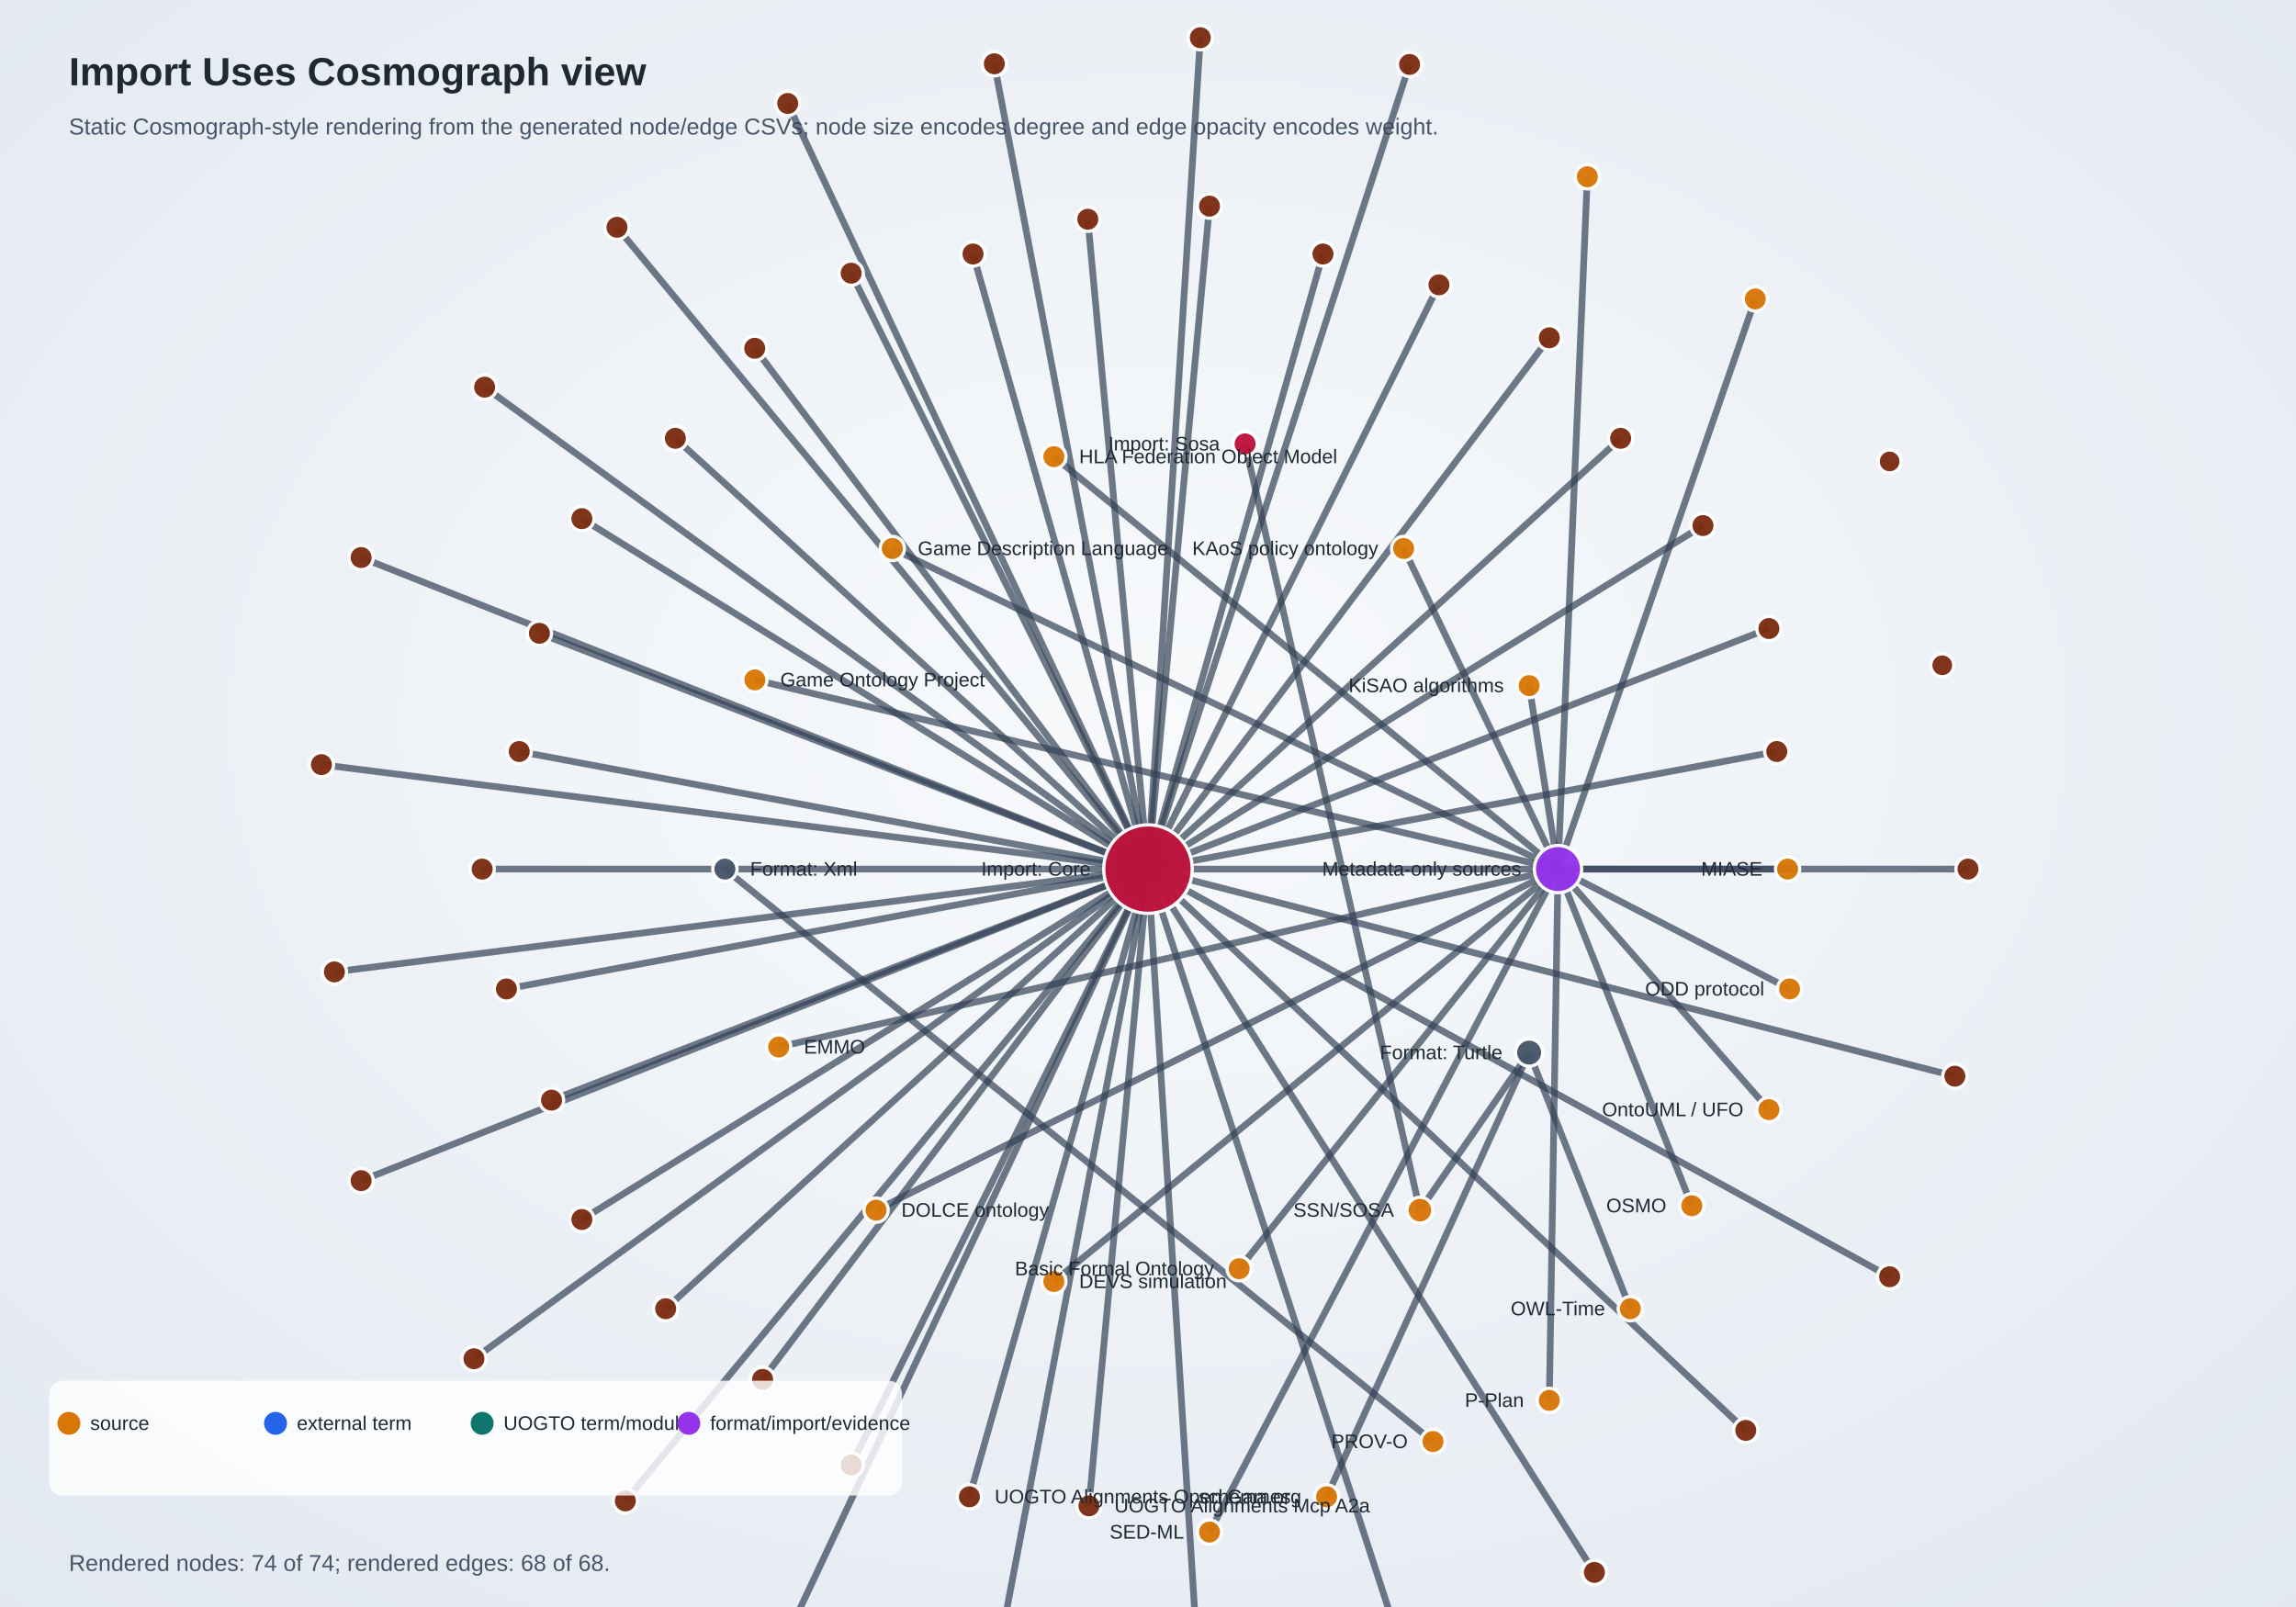
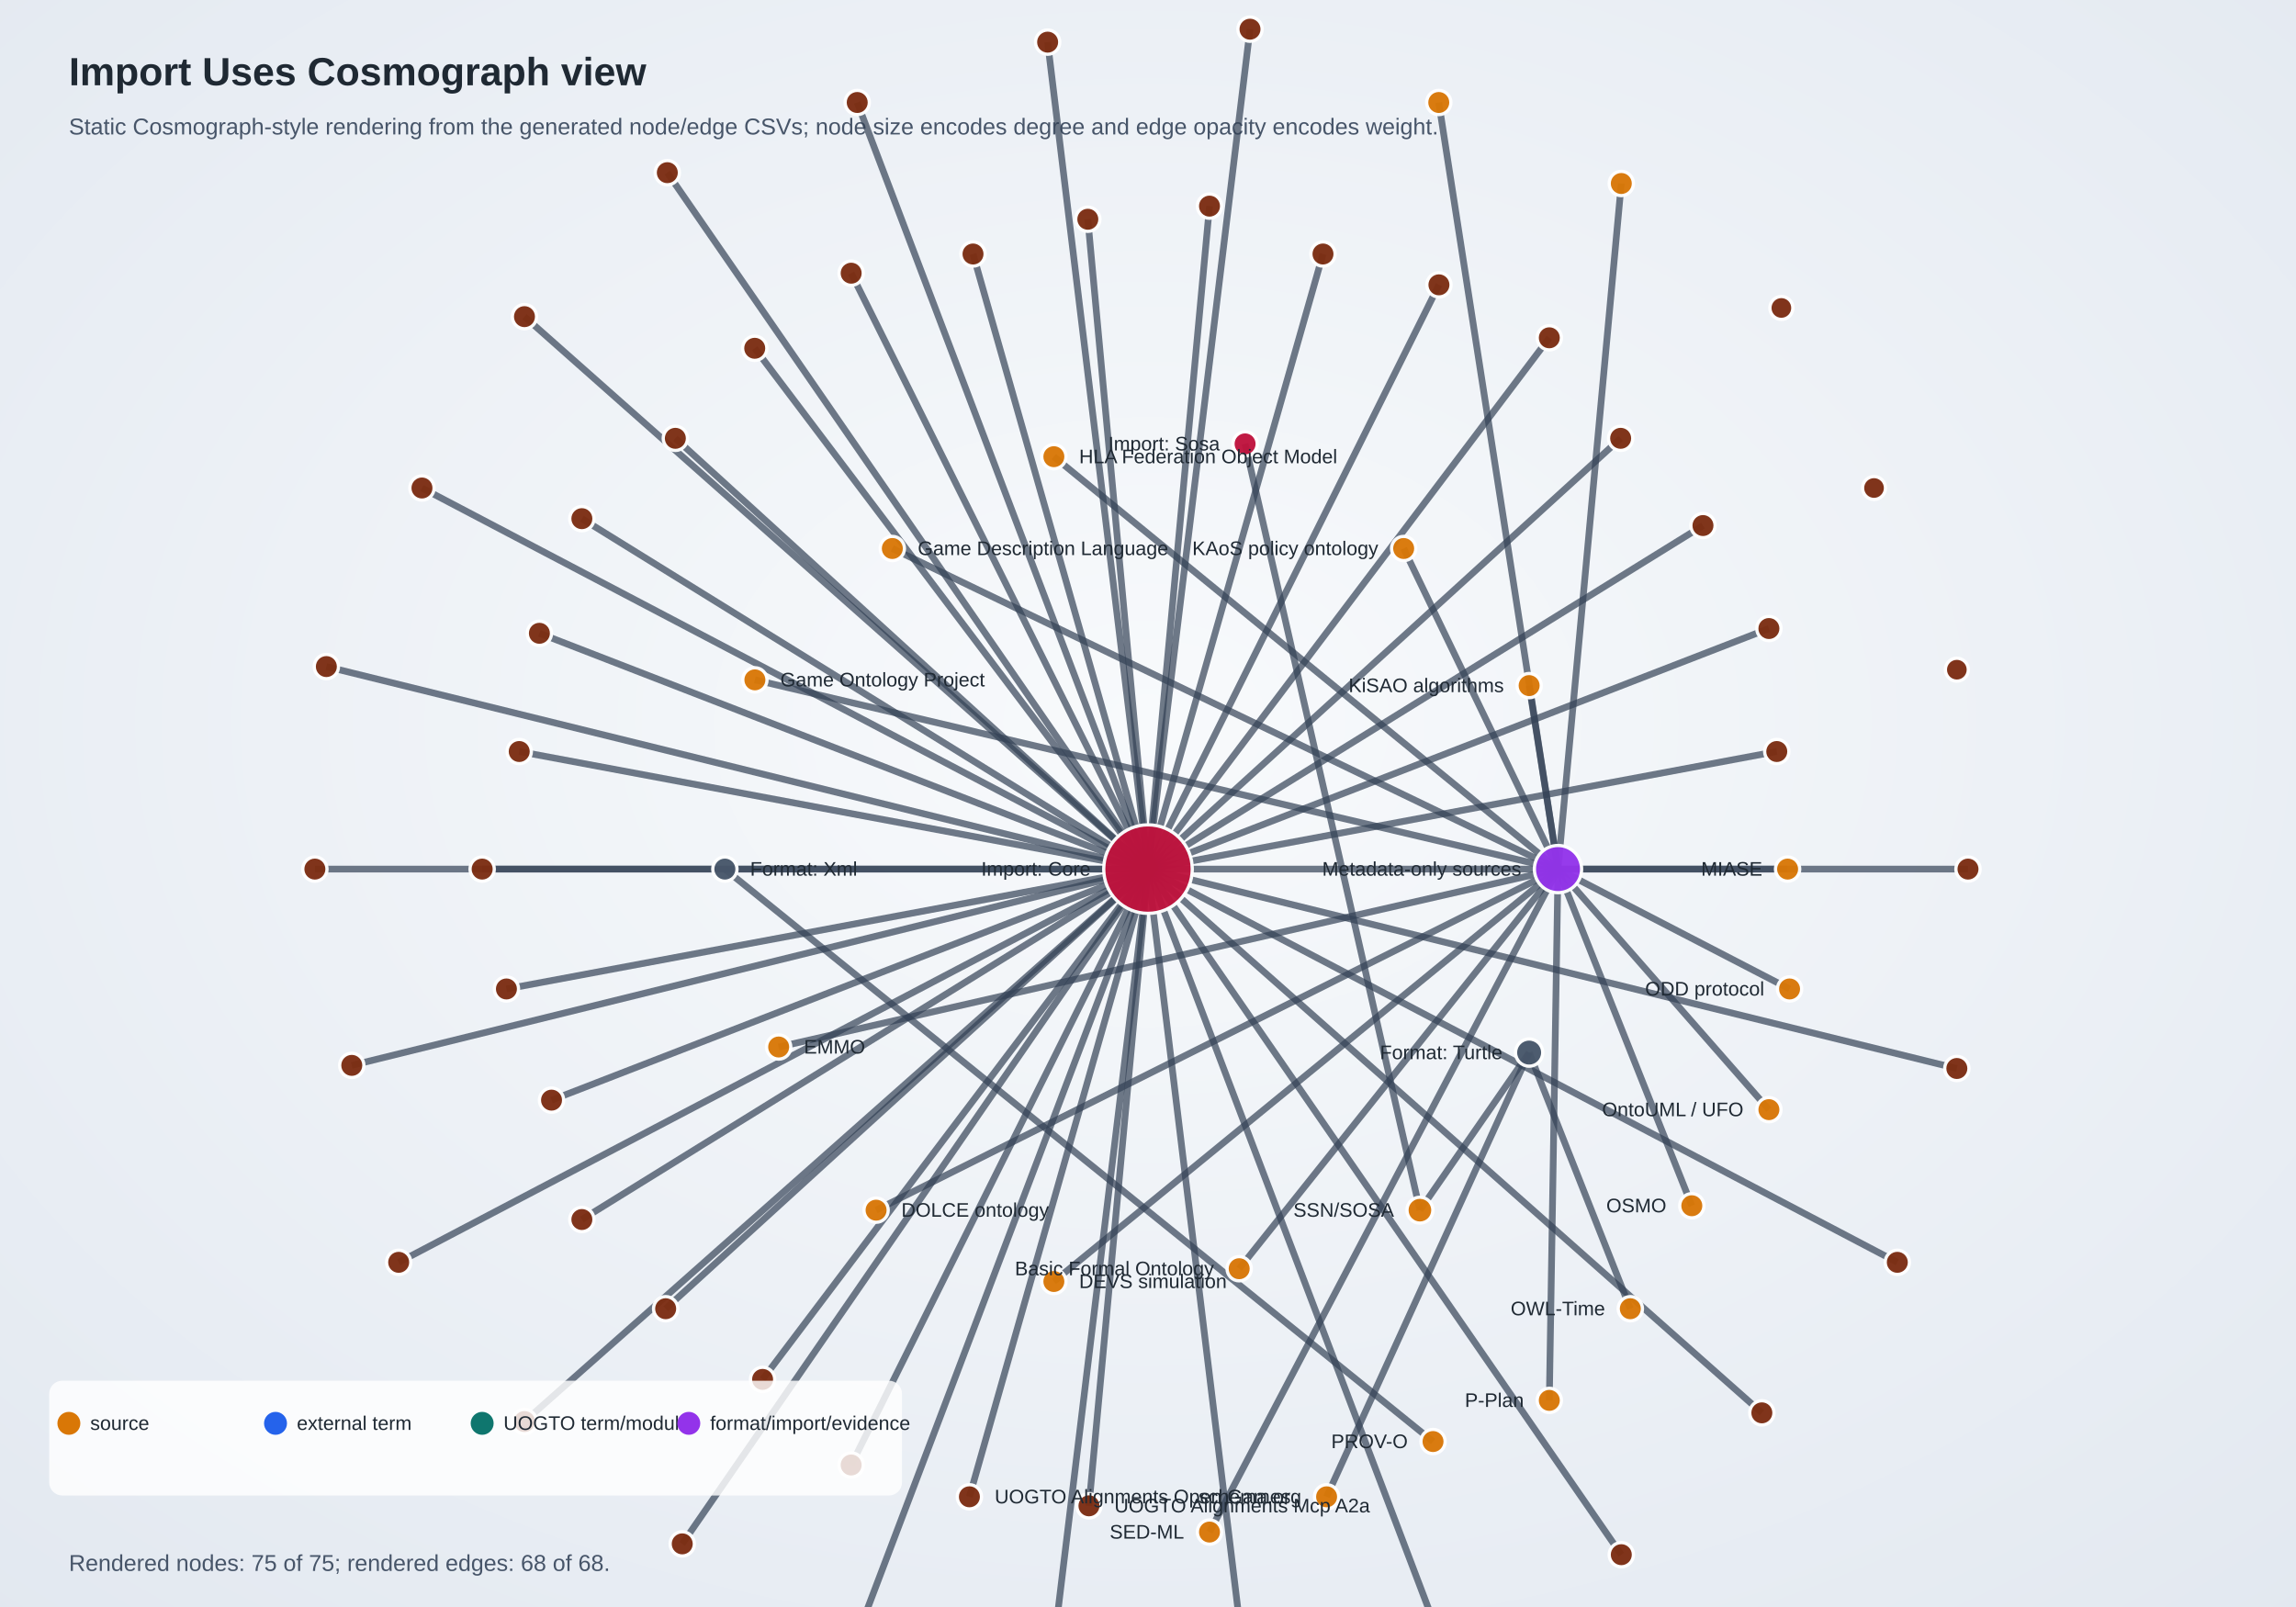
<svg xmlns="http://www.w3.org/2000/svg" width="1400" height="980" viewBox="0 0 1400 980" role="img" aria-labelledby="title desc">
  <style>text{font-family:Arial,Helvetica,sans-serif;fill:#1f2933}.tiny{font-size:12px}.small{font-size:14px}.label{font-size:15px}.title{font-size:24px;font-weight:700}.caption{font-size:14px;fill:#475569}.axis{stroke:#CBD5E1}.callout{font-size:14px;font-weight:700}</style>
  <rect width="100%" height="100%" fill="#ffffff" />
  <defs>
    <radialGradient id="bg" cx="50%" cy="45%" r="75%">
      <stop offset="0%" stop-color="#F8FAFC" />
      <stop offset="100%" stop-color="#E2E8F0" />
    </radialGradient>
  </defs>
  <rect width="100%" height="100%" fill="url(#bg)" />
  <text class="title" x="42" y="52">Import Uses Cosmograph view</text>
  <text class="caption" x="42" y="82">Static Cosmograph-style rendering from the generated node/edge CSVs; node size encodes degree and edge opacity encodes weight.</text>
  <line x1="755.6" y1="773.7" x2="950.0" y2="530.0" stroke="#334155" stroke-width="4.10" opacity="0.70" />
  <line x1="642.6" y1="781.5" x2="950.0" y2="530.0" stroke="#334155" stroke-width="4.10" opacity="0.70" />
  <line x1="534.2" y1="738.0" x2="950.0" y2="530.0" stroke="#334155" stroke-width="4.10" opacity="0.70" />
  <line x1="474.8" y1="638.5" x2="950.0" y2="530.0" stroke="#334155" stroke-width="4.10" opacity="0.70" />
  <line x1="460.3" y1="414.6" x2="950.0" y2="530.0" stroke="#334155" stroke-width="4.10" opacity="0.70" />
  <line x1="544.1" y1="334.5" x2="950.0" y2="530.0" stroke="#334155" stroke-width="4.10" opacity="0.70" />
  <line x1="642.6" y1="278.5" x2="950.0" y2="530.0" stroke="#334155" stroke-width="4.10" opacity="0.70" />
  <line x1="855.9" y1="334.5" x2="950.0" y2="530.0" stroke="#334155" stroke-width="4.10" opacity="0.70" />
  <line x1="932.4" y1="418.1" x2="950.0" y2="530.0" stroke="#334155" stroke-width="4.10" opacity="0.70" />
  <line x1="1090.0" y1="530.0" x2="950.0" y2="530.0" stroke="#334155" stroke-width="4.10" opacity="0.70" />
  <line x1="1091.2" y1="603.1" x2="950.0" y2="530.0" stroke="#334155" stroke-width="4.10" opacity="0.70" />
  <line x1="1078.6" y1="676.7" x2="950.0" y2="530.0" stroke="#334155" stroke-width="4.10" opacity="0.70" />
  <line x1="1031.6" y1="735.3" x2="950.0" y2="530.0" stroke="#334155" stroke-width="4.10" opacity="0.70" />
  <line x1="994.1" y1="798.1" x2="932.4" y2="641.9" stroke="#334155" stroke-width="4.10" opacity="0.70" />
  <line x1="944.7" y1="854.0" x2="950.0" y2="530.0" stroke="#334155" stroke-width="4.10" opacity="0.70" />
  <line x1="873.8" y1="879.1" x2="442.0" y2="530.0" stroke="#334155" stroke-width="4.10" opacity="0.70" />
  <line x1="808.9" y1="912.8" x2="932.4" y2="641.9" stroke="#334155" stroke-width="4.10" opacity="0.70" />
  <line x1="737.5" y1="934.3" x2="950.0" y2="530.0" stroke="#334155" stroke-width="4.10" opacity="0.70" />
  <line x1="865.8" y1="738.0" x2="932.4" y2="641.9" stroke="#334155" stroke-width="4.10" opacity="0.70" />
  <line x1="865.8" y1="738.0" x2="759.2" y2="270.7" stroke="#334155" stroke-width="4.10" opacity="0.70" />
  <line x1="664.0" y1="918.3" x2="700.0" y2="530.0" stroke="#334155" stroke-width="4.10" opacity="0.70" />
  <line x1="591.1" y1="912.8" x2="700.0" y2="530.0" stroke="#334155" stroke-width="4.10" opacity="0.70" />
  <line x1="519.0" y1="893.4" x2="700.0" y2="530.0" stroke="#334155" stroke-width="4.10" opacity="0.70" />
  <line x1="465.0" y1="841.2" x2="700.0" y2="530.0" stroke="#334155" stroke-width="4.10" opacity="0.70" />
  <line x1="405.9" y1="798.1" x2="700.0" y2="530.0" stroke="#334155" stroke-width="4.10" opacity="0.70" />
  <line x1="354.8" y1="743.7" x2="700.0" y2="530.0" stroke="#334155" stroke-width="4.10" opacity="0.70" />
  <line x1="336.3" y1="670.9" x2="700.0" y2="530.0" stroke="#334155" stroke-width="4.10" opacity="0.70" />
  <line x1="308.8" y1="603.1" x2="700.0" y2="530.0" stroke="#334155" stroke-width="4.10" opacity="0.70" />
  <line x1="294.0" y1="530.0" x2="700.0" y2="530.0" stroke="#334155" stroke-width="4.10" opacity="0.70" />
  <line x1="316.6" y1="458.3" x2="700.0" y2="530.0" stroke="#334155" stroke-width="4.10" opacity="0.70" />
  <line x1="328.9" y1="386.2" x2="700.0" y2="530.0" stroke="#334155" stroke-width="4.10" opacity="0.70" />
  <line x1="354.8" y1="316.3" x2="700.0" y2="530.0" stroke="#334155" stroke-width="4.10" opacity="0.70" />
  <line x1="411.8" y1="267.3" x2="700.0" y2="530.0" stroke="#334155" stroke-width="4.10" opacity="0.70" />
  <line x1="460.2" y1="212.4" x2="700.0" y2="530.0" stroke="#334155" stroke-width="4.10" opacity="0.70" />
  <line x1="519.0" y1="166.6" x2="700.0" y2="530.0" stroke="#334155" stroke-width="4.10" opacity="0.70" />
  <line x1="593.3" y1="154.9" x2="700.0" y2="530.0" stroke="#334155" stroke-width="4.10" opacity="0.70" />
  <line x1="663.3" y1="133.7" x2="700.0" y2="530.0" stroke="#334155" stroke-width="4.10" opacity="0.70" />
  <line x1="737.5" y1="125.7" x2="700.0" y2="530.0" stroke="#334155" stroke-width="4.10" opacity="0.70" />
  <line x1="806.7" y1="154.9" x2="700.0" y2="530.0" stroke="#334155" stroke-width="4.10" opacity="0.70" />
  <line x1="877.4" y1="173.7" x2="700.0" y2="530.0" stroke="#334155" stroke-width="4.10" opacity="0.70" />
  <line x1="944.7" y1="206.0" x2="700.0" y2="530.0" stroke="#334155" stroke-width="4.10" opacity="0.70" />
  <line x1="988.2" y1="267.3" x2="700.0" y2="530.0" stroke="#334155" stroke-width="4.10" opacity="0.70" />
  <line x1="1038.4" y1="320.5" x2="700.0" y2="530.0" stroke="#334155" stroke-width="4.10" opacity="0.70" />
  <line x1="1078.6" y1="383.3" x2="700.0" y2="530.0" stroke="#334155" stroke-width="4.10" opacity="0.70" />
  <line x1="1083.4" y1="458.3" x2="700.0" y2="530.0" stroke="#334155" stroke-width="4.10" opacity="0.70" />
  <line x1="1200.0" y1="530.0" x2="700.0" y2="530.0" stroke="#334155" stroke-width="4.10" opacity="0.70" />
-   <line x1="1192.0" y1="656.3" x2="700.0" y2="530.0" stroke="#334155" stroke-width="4.10" opacity="0.70" />
-   <line x1="1152.2" y1="778.6" x2="700.0" y2="530.0" stroke="#334155" stroke-width="4.10" opacity="0.70" />
-   <line x1="1064.5" y1="872.3" x2="700.0" y2="530.0" stroke="#334155" stroke-width="4.10" opacity="0.70" />
-   <line x1="972.2" y1="958.9" x2="700.0" y2="530.0" stroke="#334155" stroke-width="4.10" opacity="0.70" />
-   <line x1="859.5" y1="1020.7" x2="700.0" y2="530.0" stroke="#334155" stroke-width="4.10" opacity="0.70" />
-   <line x1="731.4" y1="1029.0" x2="700.0" y2="530.0" stroke="#334155" stroke-width="4.10" opacity="0.70" />
-   <line x1="604.8" y1="1029.0" x2="700.0" y2="530.0" stroke="#334155" stroke-width="4.10" opacity="0.70" />
-   <line x1="480.3" y1="996.9" x2="700.0" y2="530.0" stroke="#334155" stroke-width="4.10" opacity="0.70" />
-   <line x1="381.3" y1="915.3" x2="700.0" y2="530.0" stroke="#334155" stroke-width="4.10" opacity="0.70" />
-   <line x1="289.0" y1="828.6" x2="700.0" y2="530.0" stroke="#334155" stroke-width="4.10" opacity="0.70" />
-   <line x1="220.2" y1="720.0" x2="700.0" y2="530.0" stroke="#334155" stroke-width="4.10" opacity="0.70" />
-   <line x1="203.9" y1="592.7" x2="700.0" y2="530.0" stroke="#334155" stroke-width="4.10" opacity="0.70" />
-   <line x1="196.0" y1="466.3" x2="700.0" y2="530.0" stroke="#334155" stroke-width="4.10" opacity="0.70" />
-   <line x1="220.2" y1="340.0" x2="700.0" y2="530.0" stroke="#334155" stroke-width="4.10" opacity="0.70" />
-   <line x1="295.5" y1="236.1" x2="700.0" y2="530.0" stroke="#334155" stroke-width="4.10" opacity="0.70" />
-   <line x1="376.2" y1="138.6" x2="700.0" y2="530.0" stroke="#334155" stroke-width="4.10" opacity="0.70" />
-   <line x1="480.3" y1="63.1" x2="700.0" y2="530.0" stroke="#334155" stroke-width="4.10" opacity="0.70" />
-   <line x1="606.3" y1="38.9" x2="700.0" y2="530.0" stroke="#334155" stroke-width="4.10" opacity="0.70" />
-   <line x1="731.9" y1="23.0" x2="700.0" y2="530.0" stroke="#334155" stroke-width="4.10" opacity="0.70" />
-   <line x1="859.5" y1="39.3" x2="700.0" y2="530.0" stroke="#334155" stroke-width="4.10" opacity="0.70" />
-   <line x1="967.9" y1="107.8" x2="950.0" y2="530.0" stroke="#334155" stroke-width="4.10" opacity="0.70" />
-   <line x1="1070.3" y1="182.3" x2="950.0" y2="530.0" stroke="#334155" stroke-width="4.10" opacity="0.70" />
+   <line x1="1193.2" y1="651.6" x2="700.0" y2="530.0" stroke="#334155" stroke-width="4.10" opacity="0.70" />
+   <line x1="1156.9" y1="769.8" x2="700.0" y2="530.0" stroke="#334155" stroke-width="4.10" opacity="0.70" />
+   <line x1="1074.3" y1="861.6" x2="700.0" y2="530.0" stroke="#334155" stroke-width="4.10" opacity="0.70" />
+   <line x1="988.6" y1="948.1" x2="700.0" y2="530.0" stroke="#334155" stroke-width="4.10" opacity="0.70" />
+   <line x1="883.0" y1="1012.5" x2="700.0" y2="530.0" stroke="#334155" stroke-width="4.10" opacity="0.70" />
+   <line x1="760.3" y1="1026.4" x2="700.0" y2="530.0" stroke="#334155" stroke-width="4.10" opacity="0.70" />
+   <line x1="638.8" y1="1034.3" x2="700.0" y2="530.0" stroke="#334155" stroke-width="4.10" opacity="0.70" />
+   <line x1="517.0" y1="1012.5" x2="700.0" y2="530.0" stroke="#334155" stroke-width="4.10" opacity="0.70" />
+   <line x1="416.0" y1="941.5" x2="700.0" y2="530.0" stroke="#334155" stroke-width="4.10" opacity="0.70" />
+   <line x1="319.8" y1="866.9" x2="700.0" y2="530.0" stroke="#334155" stroke-width="4.10" opacity="0.70" />
+   <line x1="243.1" y1="769.8" x2="700.0" y2="530.0" stroke="#334155" stroke-width="4.10" opacity="0.70" />
+   <line x1="214.5" y1="649.7" x2="700.0" y2="530.0" stroke="#334155" stroke-width="4.10" opacity="0.70" />
+   <line x1="192.0" y1="530.0" x2="700.0" y2="530.0" stroke="#334155" stroke-width="4.10" opacity="0.70" />
+   <line x1="199.0" y1="406.5" x2="700.0" y2="530.0" stroke="#334155" stroke-width="4.10" opacity="0.70" />
+   <line x1="257.3" y1="297.6" x2="700.0" y2="530.0" stroke="#334155" stroke-width="4.10" opacity="0.70" />
+   <line x1="319.8" y1="193.1" x2="700.0" y2="530.0" stroke="#334155" stroke-width="4.10" opacity="0.70" />
+   <line x1="406.9" y1="105.3" x2="700.0" y2="530.0" stroke="#334155" stroke-width="4.10" opacity="0.70" />
+   <line x1="522.7" y1="62.5" x2="700.0" y2="530.0" stroke="#334155" stroke-width="4.10" opacity="0.70" />
+   <line x1="638.8" y1="25.7" x2="700.0" y2="530.0" stroke="#334155" stroke-width="4.10" opacity="0.70" />
+   <line x1="762.2" y1="17.8" x2="700.0" y2="530.0" stroke="#334155" stroke-width="4.10" opacity="0.70" />
+   <line x1="877.3" y1="62.5" x2="950.0" y2="530.0" stroke="#334155" stroke-width="4.10" opacity="0.70" />
+   <line x1="988.6" y1="111.9" x2="950.0" y2="530.0" stroke="#334155" stroke-width="4.10" opacity="0.70" />
  <circle cx="700.0" cy="530.0" r="27.0" fill="#BE123C" stroke="#FFFFFF" stroke-width="2" opacity="0.96" />
  <circle cx="950.0" cy="530.0" r="14.4" fill="#9333EA" stroke="#FFFFFF" stroke-width="2" opacity="0.96" />
  <circle cx="932.4" cy="641.9" r="8.3" fill="#475569" stroke="#FFFFFF" stroke-width="2" opacity="0.96" />
  <circle cx="865.8" cy="738.0" r="7.9" fill="#D97706" stroke="#FFFFFF" stroke-width="2" opacity="0.96" />
  <circle cx="755.6" cy="773.7" r="7.4" fill="#D97706" stroke="#FFFFFF" stroke-width="2" opacity="0.96" />
  <circle cx="642.6" cy="781.5" r="7.4" fill="#D97706" stroke="#FFFFFF" stroke-width="2" opacity="0.96" />
  <circle cx="534.2" cy="738.0" r="7.4" fill="#D97706" stroke="#FFFFFF" stroke-width="2" opacity="0.96" />
  <circle cx="474.8" cy="638.5" r="7.4" fill="#D97706" stroke="#FFFFFF" stroke-width="2" opacity="0.96" />
  <circle cx="442.0" cy="530.0" r="7.4" fill="#475569" stroke="#FFFFFF" stroke-width="2" opacity="0.96" />
  <circle cx="460.3" cy="414.6" r="7.4" fill="#D97706" stroke="#FFFFFF" stroke-width="2" opacity="0.96" />
  <circle cx="544.1" cy="334.5" r="7.4" fill="#D97706" stroke="#FFFFFF" stroke-width="2" opacity="0.96" />
  <circle cx="642.6" cy="278.5" r="7.4" fill="#D97706" stroke="#FFFFFF" stroke-width="2" opacity="0.96" />
  <circle cx="759.2" cy="270.7" r="7.4" fill="#BE123C" stroke="#FFFFFF" stroke-width="2" opacity="0.96" />
  <circle cx="855.9" cy="334.5" r="7.4" fill="#D97706" stroke="#FFFFFF" stroke-width="2" opacity="0.96" />
  <circle cx="932.4" cy="418.1" r="7.4" fill="#D97706" stroke="#FFFFFF" stroke-width="2" opacity="0.96" />
  <circle cx="1090.0" cy="530.0" r="7.4" fill="#D97706" stroke="#FFFFFF" stroke-width="2" opacity="0.96" />
  <circle cx="1091.2" cy="603.1" r="7.4" fill="#D97706" stroke="#FFFFFF" stroke-width="2" opacity="0.96" />
  <circle cx="1078.6" cy="676.7" r="7.4" fill="#D97706" stroke="#FFFFFF" stroke-width="2" opacity="0.96" />
  <circle cx="1031.6" cy="735.3" r="7.4" fill="#D97706" stroke="#FFFFFF" stroke-width="2" opacity="0.96" />
  <circle cx="994.1" cy="798.1" r="7.4" fill="#D97706" stroke="#FFFFFF" stroke-width="2" opacity="0.96" />
  <circle cx="944.7" cy="854.0" r="7.4" fill="#D97706" stroke="#FFFFFF" stroke-width="2" opacity="0.96" />
  <circle cx="873.8" cy="879.1" r="7.4" fill="#D97706" stroke="#FFFFFF" stroke-width="2" opacity="0.96" />
  <circle cx="808.9" cy="912.8" r="7.4" fill="#D97706" stroke="#FFFFFF" stroke-width="2" opacity="0.96" />
  <circle cx="737.5" cy="934.3" r="7.4" fill="#D97706" stroke="#FFFFFF" stroke-width="2" opacity="0.96" />
  <circle cx="664.0" cy="918.3" r="7.4" fill="#7C2D12" stroke="#FFFFFF" stroke-width="2" opacity="0.96" />
  <circle cx="591.1" cy="912.8" r="7.4" fill="#7C2D12" stroke="#FFFFFF" stroke-width="2" opacity="0.96" />
  <circle cx="519.0" cy="893.4" r="7.4" fill="#7C2D12" stroke="#FFFFFF" stroke-width="2" opacity="0.96" />
  <circle cx="465.0" cy="841.2" r="7.4" fill="#7C2D12" stroke="#FFFFFF" stroke-width="2" opacity="0.96" />
  <circle cx="405.9" cy="798.1" r="7.4" fill="#7C2D12" stroke="#FFFFFF" stroke-width="2" opacity="0.96" />
  <circle cx="354.8" cy="743.7" r="7.4" fill="#7C2D12" stroke="#FFFFFF" stroke-width="2" opacity="0.96" />
  <circle cx="336.3" cy="670.9" r="7.4" fill="#7C2D12" stroke="#FFFFFF" stroke-width="2" opacity="0.96" />
  <circle cx="308.8" cy="603.1" r="7.4" fill="#7C2D12" stroke="#FFFFFF" stroke-width="2" opacity="0.96" />
  <circle cx="294.0" cy="530.0" r="7.4" fill="#7C2D12" stroke="#FFFFFF" stroke-width="2" opacity="0.96" />
  <circle cx="316.6" cy="458.3" r="7.4" fill="#7C2D12" stroke="#FFFFFF" stroke-width="2" opacity="0.96" />
  <circle cx="328.9" cy="386.2" r="7.4" fill="#7C2D12" stroke="#FFFFFF" stroke-width="2" opacity="0.96" />
  <circle cx="354.8" cy="316.3" r="7.4" fill="#7C2D12" stroke="#FFFFFF" stroke-width="2" opacity="0.96" />
  <circle cx="411.8" cy="267.3" r="7.4" fill="#7C2D12" stroke="#FFFFFF" stroke-width="2" opacity="0.96" />
  <circle cx="460.2" cy="212.4" r="7.4" fill="#7C2D12" stroke="#FFFFFF" stroke-width="2" opacity="0.96" />
  <circle cx="519.0" cy="166.6" r="7.4" fill="#7C2D12" stroke="#FFFFFF" stroke-width="2" opacity="0.96" />
  <circle cx="593.3" cy="154.9" r="7.4" fill="#7C2D12" stroke="#FFFFFF" stroke-width="2" opacity="0.96" />
  <circle cx="663.3" cy="133.7" r="7.4" fill="#7C2D12" stroke="#FFFFFF" stroke-width="2" opacity="0.96" />
  <circle cx="737.5" cy="125.7" r="7.4" fill="#7C2D12" stroke="#FFFFFF" stroke-width="2" opacity="0.96" />
  <circle cx="806.7" cy="154.9" r="7.4" fill="#7C2D12" stroke="#FFFFFF" stroke-width="2" opacity="0.96" />
  <circle cx="877.4" cy="173.7" r="7.4" fill="#7C2D12" stroke="#FFFFFF" stroke-width="2" opacity="0.96" />
  <circle cx="944.7" cy="206.0" r="7.4" fill="#7C2D12" stroke="#FFFFFF" stroke-width="2" opacity="0.96" />
  <circle cx="988.2" cy="267.3" r="7.4" fill="#7C2D12" stroke="#FFFFFF" stroke-width="2" opacity="0.96" />
  <circle cx="1038.4" cy="320.5" r="7.4" fill="#7C2D12" stroke="#FFFFFF" stroke-width="2" opacity="0.96" />
  <circle cx="1078.6" cy="383.3" r="7.4" fill="#7C2D12" stroke="#FFFFFF" stroke-width="2" opacity="0.96" />
  <circle cx="1083.4" cy="458.3" r="7.4" fill="#7C2D12" stroke="#FFFFFF" stroke-width="2" opacity="0.96" />
  <circle cx="1200.0" cy="530.0" r="7.4" fill="#7C2D12" stroke="#FFFFFF" stroke-width="2" opacity="0.96" />
-   <circle cx="1192.0" cy="656.3" r="7.4" fill="#7C2D12" stroke="#FFFFFF" stroke-width="2" opacity="0.96" />
-   <circle cx="1152.2" cy="778.6" r="7.4" fill="#7C2D12" stroke="#FFFFFF" stroke-width="2" opacity="0.96" />
-   <circle cx="1064.5" cy="872.3" r="7.4" fill="#7C2D12" stroke="#FFFFFF" stroke-width="2" opacity="0.96" />
-   <circle cx="972.2" cy="958.9" r="7.4" fill="#7C2D12" stroke="#FFFFFF" stroke-width="2" opacity="0.96" />
-   <circle cx="859.5" cy="1020.7" r="7.4" fill="#7C2D12" stroke="#FFFFFF" stroke-width="2" opacity="0.96" />
-   <circle cx="731.4" cy="1029.0" r="7.4" fill="#7C2D12" stroke="#FFFFFF" stroke-width="2" opacity="0.96" />
-   <circle cx="604.8" cy="1029.0" r="7.4" fill="#7C2D12" stroke="#FFFFFF" stroke-width="2" opacity="0.96" />
-   <circle cx="480.3" cy="996.9" r="7.4" fill="#7C2D12" stroke="#FFFFFF" stroke-width="2" opacity="0.96" />
-   <circle cx="381.3" cy="915.3" r="7.4" fill="#7C2D12" stroke="#FFFFFF" stroke-width="2" opacity="0.96" />
-   <circle cx="289.0" cy="828.6" r="7.4" fill="#7C2D12" stroke="#FFFFFF" stroke-width="2" opacity="0.96" />
-   <circle cx="220.2" cy="720.0" r="7.4" fill="#7C2D12" stroke="#FFFFFF" stroke-width="2" opacity="0.96" />
-   <circle cx="203.9" cy="592.7" r="7.4" fill="#7C2D12" stroke="#FFFFFF" stroke-width="2" opacity="0.96" />
-   <circle cx="196.0" cy="466.3" r="7.4" fill="#7C2D12" stroke="#FFFFFF" stroke-width="2" opacity="0.96" />
-   <circle cx="220.2" cy="340.0" r="7.4" fill="#7C2D12" stroke="#FFFFFF" stroke-width="2" opacity="0.96" />
-   <circle cx="295.5" cy="236.1" r="7.4" fill="#7C2D12" stroke="#FFFFFF" stroke-width="2" opacity="0.96" />
-   <circle cx="376.2" cy="138.6" r="7.4" fill="#7C2D12" stroke="#FFFFFF" stroke-width="2" opacity="0.96" />
-   <circle cx="480.3" cy="63.1" r="7.4" fill="#7C2D12" stroke="#FFFFFF" stroke-width="2" opacity="0.96" />
-   <circle cx="606.3" cy="38.9" r="7.4" fill="#7C2D12" stroke="#FFFFFF" stroke-width="2" opacity="0.96" />
-   <circle cx="731.9" cy="23.0" r="7.4" fill="#7C2D12" stroke="#FFFFFF" stroke-width="2" opacity="0.96" />
-   <circle cx="859.5" cy="39.3" r="7.4" fill="#7C2D12" stroke="#FFFFFF" stroke-width="2" opacity="0.96" />
-   <circle cx="967.9" cy="107.8" r="7.4" fill="#D97706" stroke="#FFFFFF" stroke-width="2" opacity="0.96" />
-   <circle cx="1070.3" cy="182.3" r="7.4" fill="#D97706" stroke="#FFFFFF" stroke-width="2" opacity="0.96" />
-   <circle cx="1152.2" cy="281.4" r="7.0" fill="#7C2D12" stroke="#FFFFFF" stroke-width="2" opacity="0.96" />
-   <circle cx="1184.3" cy="405.7" r="7.0" fill="#7C2D12" stroke="#FFFFFF" stroke-width="2" opacity="0.96" />
+   <circle cx="1193.2" cy="651.6" r="7.4" fill="#7C2D12" stroke="#FFFFFF" stroke-width="2" opacity="0.96" />
+   <circle cx="1156.9" cy="769.8" r="7.4" fill="#7C2D12" stroke="#FFFFFF" stroke-width="2" opacity="0.96" />
+   <circle cx="1074.3" cy="861.6" r="7.4" fill="#7C2D12" stroke="#FFFFFF" stroke-width="2" opacity="0.96" />
+   <circle cx="988.6" cy="948.1" r="7.4" fill="#7C2D12" stroke="#FFFFFF" stroke-width="2" opacity="0.96" />
+   <circle cx="883.0" cy="1012.5" r="7.4" fill="#7C2D12" stroke="#FFFFFF" stroke-width="2" opacity="0.96" />
+   <circle cx="760.3" cy="1026.4" r="7.4" fill="#7C2D12" stroke="#FFFFFF" stroke-width="2" opacity="0.96" />
+   <circle cx="638.8" cy="1034.3" r="7.4" fill="#7C2D12" stroke="#FFFFFF" stroke-width="2" opacity="0.96" />
+   <circle cx="517.0" cy="1012.5" r="7.4" fill="#7C2D12" stroke="#FFFFFF" stroke-width="2" opacity="0.96" />
+   <circle cx="416.0" cy="941.5" r="7.4" fill="#7C2D12" stroke="#FFFFFF" stroke-width="2" opacity="0.96" />
+   <circle cx="319.8" cy="866.9" r="7.4" fill="#7C2D12" stroke="#FFFFFF" stroke-width="2" opacity="0.96" />
+   <circle cx="243.1" cy="769.8" r="7.4" fill="#7C2D12" stroke="#FFFFFF" stroke-width="2" opacity="0.96" />
+   <circle cx="214.5" cy="649.7" r="7.4" fill="#7C2D12" stroke="#FFFFFF" stroke-width="2" opacity="0.96" />
+   <circle cx="192.0" cy="530.0" r="7.4" fill="#7C2D12" stroke="#FFFFFF" stroke-width="2" opacity="0.96" />
+   <circle cx="199.0" cy="406.5" r="7.4" fill="#7C2D12" stroke="#FFFFFF" stroke-width="2" opacity="0.96" />
+   <circle cx="257.3" cy="297.6" r="7.4" fill="#7C2D12" stroke="#FFFFFF" stroke-width="2" opacity="0.96" />
+   <circle cx="319.8" cy="193.1" r="7.4" fill="#7C2D12" stroke="#FFFFFF" stroke-width="2" opacity="0.96" />
+   <circle cx="406.9" cy="105.3" r="7.4" fill="#7C2D12" stroke="#FFFFFF" stroke-width="2" opacity="0.96" />
+   <circle cx="522.7" cy="62.5" r="7.4" fill="#7C2D12" stroke="#FFFFFF" stroke-width="2" opacity="0.96" />
+   <circle cx="638.8" cy="25.7" r="7.4" fill="#7C2D12" stroke="#FFFFFF" stroke-width="2" opacity="0.96" />
+   <circle cx="762.2" cy="17.8" r="7.4" fill="#7C2D12" stroke="#FFFFFF" stroke-width="2" opacity="0.96" />
+   <circle cx="877.3" cy="62.5" r="7.4" fill="#D97706" stroke="#FFFFFF" stroke-width="2" opacity="0.96" />
+   <circle cx="988.6" cy="111.9" r="7.4" fill="#D97706" stroke="#FFFFFF" stroke-width="2" opacity="0.96" />
+   <circle cx="1086.2" cy="187.8" r="7.0" fill="#7C2D12" stroke="#FFFFFF" stroke-width="2" opacity="0.96" />
+   <circle cx="1142.7" cy="297.6" r="7.0" fill="#7C2D12" stroke="#FFFFFF" stroke-width="2" opacity="0.96" />
+   <circle cx="1193.2" cy="408.4" r="7.0" fill="#7C2D12" stroke="#FFFFFF" stroke-width="2" opacity="0.96" />
  <text class="tiny" text-anchor="end" x="665.0" y="534.0">Import: Core</text>
  <text class="tiny" text-anchor="end" x="927.6" y="534.0">Metadata-only sources</text>
  <text class="tiny" text-anchor="end" x="916.1" y="645.9">Format: Turtle</text>
  <text class="tiny" text-anchor="end" x="850.0" y="742.0">SSN/SOSA</text>
  <text class="tiny" text-anchor="end" x="740.2" y="777.7">Basic Formal Ontology</text>
  <text class="tiny" text-anchor="start" x="658.0" y="785.5">DEVS simulation</text>
  <text class="tiny" text-anchor="start" x="549.6" y="742.0">DOLCE ontology</text>
  <text class="tiny" text-anchor="start" x="490.2" y="642.5">EMMO</text>
  <text class="tiny" text-anchor="start" x="457.4" y="534.0">Format: Xml</text>
  <text class="tiny" text-anchor="start" x="475.8" y="418.6">Game Ontology Project</text>
  <text class="tiny" text-anchor="start" x="559.6" y="338.5">Game Description Language</text>
  <text class="tiny" text-anchor="start" x="658.0" y="282.5">HLA Federation Object Model</text>
  <text class="tiny" text-anchor="end" x="743.8" y="274.7">Import: Sosa</text>
  <text class="tiny" text-anchor="end" x="840.4" y="338.5">KAoS policy ontology</text>
  <text class="tiny" text-anchor="end" x="917.0" y="422.1">KiSAO algorithms</text>
  <text class="tiny" text-anchor="end" x="1074.6" y="534.0">MIASE</text>
  <text class="tiny" text-anchor="end" x="1075.8" y="607.1">ODD protocol</text>
  <text class="tiny" text-anchor="end" x="1063.1" y="680.7">OntoUML / UFO</text>
  <text class="tiny" text-anchor="end" x="1016.1" y="739.3">OSMO</text>
  <text class="tiny" text-anchor="end" x="978.7" y="802.1">OWL-Time</text>
  <text class="tiny" text-anchor="end" x="929.2" y="858.0">P-Plan</text>
  <text class="tiny" text-anchor="end" x="858.4" y="883.1">PROV-O</text>
  <text class="tiny" text-anchor="end" x="793.5" y="916.8">schema.org</text>
  <text class="tiny" text-anchor="end" x="722.0" y="938.3">SED-ML</text>
  <text class="tiny" text-anchor="start" x="679.5" y="922.3">UOGTO Alignments Mcp A2a</text>
  <text class="tiny" text-anchor="start" x="606.5" y="916.8">UOGTO Alignments Open Games</text>
  <rect x="30" y="842" width="520" height="70" fill="#FFFFFF" opacity="0.82" rx="8" />
  <circle cx="42" cy="868" r="7" fill="#D97706" />
  <text class="tiny" x="55" y="872">source</text>
  <circle cx="168" cy="868" r="7" fill="#2563EB" />
  <text class="tiny" x="181" y="872">external term</text>
  <circle cx="294" cy="868" r="7" fill="#0F766E" />
  <text class="tiny" x="307" y="872">UOGTO term/module</text>
  <circle cx="420" cy="868" r="7" fill="#9333EA" />
  <text class="tiny" x="433" y="872">format/import/evidence</text>
-   <text class="caption" x="42" y="958">Rendered nodes: 74 of 74; rendered edges: 68 of 68.</text>
+   <text class="caption" x="42" y="958">Rendered nodes: 75 of 75; rendered edges: 68 of 68.</text>
</svg>
